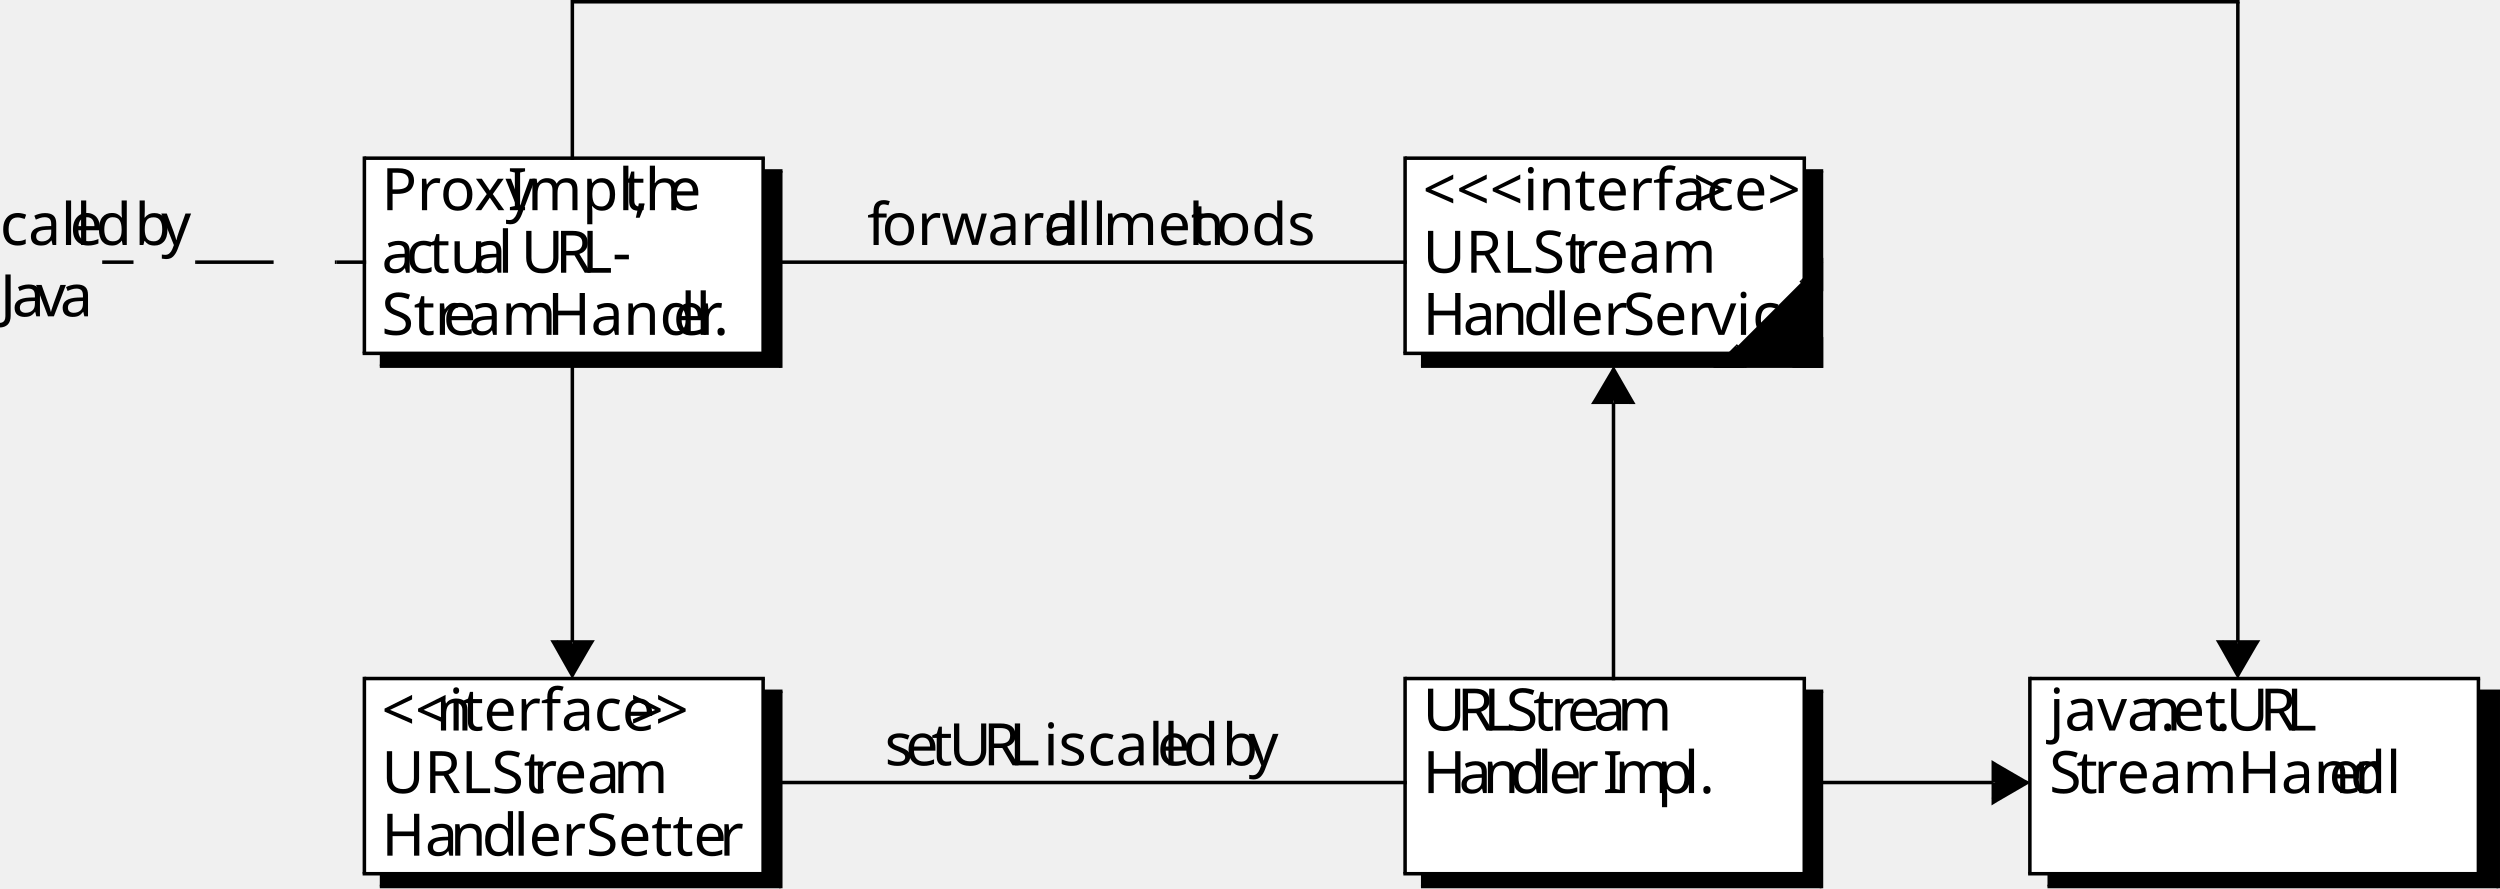
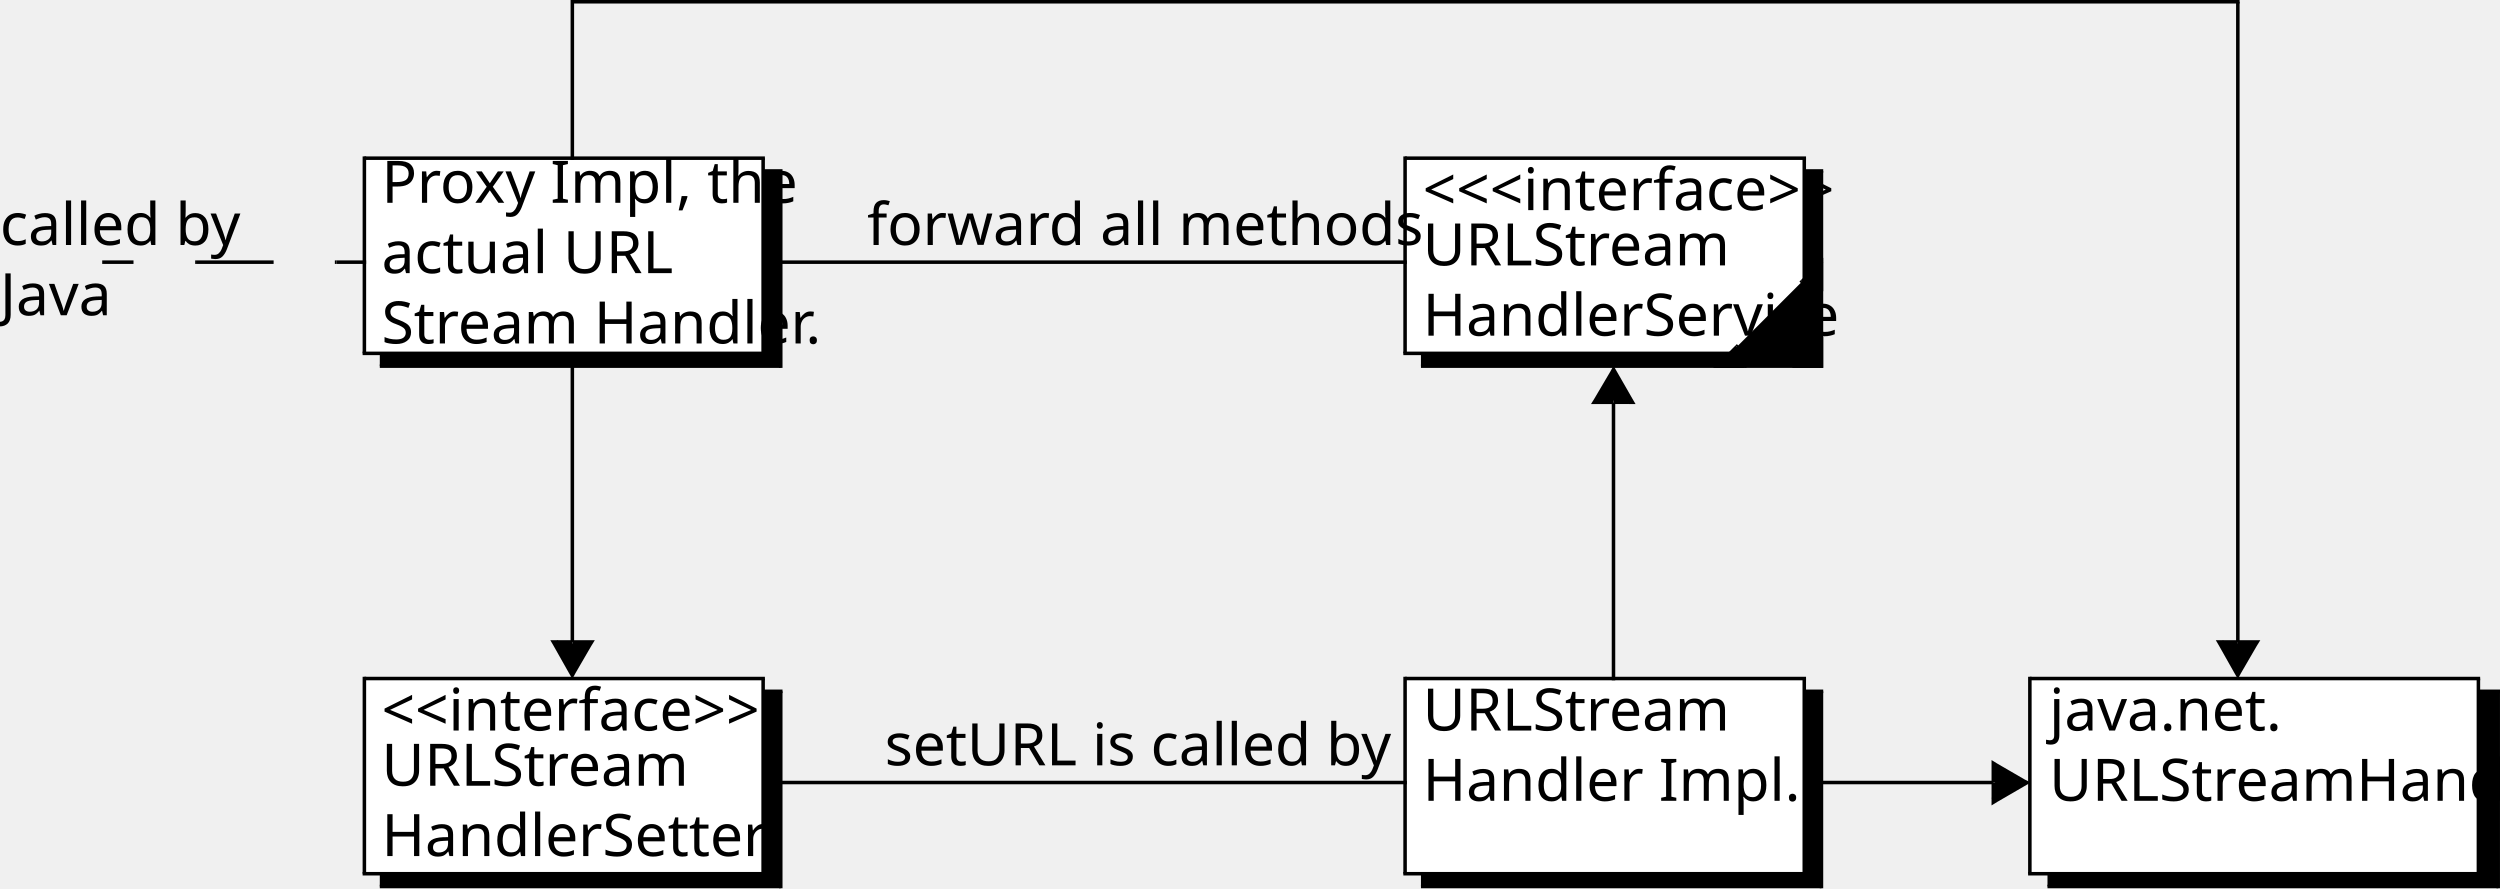
- <svg xmlns="http://www.w3.org/2000/svg" version="1.1" id="Layer_1" x="0px" y="0px" width="340.44px" height="120.96px" viewBox="0 0 340.44 120.96" style="enable-background:new 0 0 340.44 120.96;" xml:space="preserve">
-   <rect x="193.74" y="23.28" width="54.3" height="26.58" />
+ <svg xmlns="http://www.w3.org/2000/svg" version="1.1" id="Layer_1" x="0px" y="0px" width="340.441px" height="120.96px" viewBox="0 0 340.441 120.96" enable-background="new 0 0 340.441 120.96" xml:space="preserve">
+   <rect x="193.74" y="23.28" width="54.301" height="26.58" />
  <rect x="193.74" y="23.04" width="54.54" height="0.48" />
  <rect x="247.8" y="23.28" width="0.479" height="26.82" />
-   <rect x="193.5" y="49.62" width="54.54" height="0.48" />
+   <rect x="193.5" y="49.62" width="54.541" height="0.48" />
  <rect x="193.5" y="23.04" width="0.48" height="26.82" />
-   <rect x="191.339" y="21.54" style="fill:#FFFFFF;" width="54.36" height="26.58" />
+   <rect x="191.339" y="21.54" fill="#FFFFFF" width="54.359" height="26.58" />
  <rect x="191.339" y="21.3" width="54.601" height="0.48" />
-   <rect x="245.459" y="21.54" width="0.48" height="26.82" />
-   <rect x="191.1" y="47.88" width="54.6" height="0.48" />
+   <rect x="245.458" y="21.54" width="0.48" height="26.82" />
+   <rect x="191.1" y="47.88" width="54.601" height="0.48" />
  <rect x="191.1" y="21.3" width="0.479" height="26.82" />
-   <text transform="matrix(1 0 0 1 193.7397 28.6201)">
-     <tspan x="0" y="0" style="font-family:'ProductusOSGiBookc'; font-size:7.98;">&lt;&lt;&lt;interface&gt;</tspan>
-     <tspan x="36.827" y="0" style="font-family:'ProductusOSGiBookc'; font-size:7.98;">&gt;</tspan>
+   <text transform="matrix(1 0 0 1 193.7397 28.6196)" font-family="'ProductusOSGiBookc'" font-size="7.98">&lt;&lt;&lt;interface&gt;&gt;</text>
+   <text transform="matrix(1 0 0 1 193.7397 36.1392)" enable-background="new    ">
+     <tspan x="0" y="0" font-family="'ProductusSemibold'" font-size="7.98">URLStream</tspan>
+     <tspan x="0" y="9.576" font-family="'ProductusSemibold'" font-size="7.98">HandlerService</tspan>
  </text>
-   <text transform="matrix(1 0 0 1 193.7397 37.1401)">
-     <tspan x="0" y="0" style="font-family:'ProductusSemibold'; font-size:7.98;">URLSt</tspan>
-     <tspan x="20.612" y="0" style="font-family:'ProductusSemibold'; font-size:7.98;">r</tspan>
-     <tspan x="23.549" y="0" style="font-family:'ProductusSemibold'; font-size:7.98;">eam</tspan>
-     <tspan x="38.008" y="0" style="font-family:'ProductusSemibold'; font-size:7.98;"> </tspan>
-   </text>
-   <text transform="matrix(1 0 0 1 193.7397 45.6006)">
-     <tspan x="0" y="0" style="font-family:'ProductusSemibold'; font-size:7.98;">H</tspan>
-     <tspan x="5.458" y="0" style="font-family:'ProductusSemibold'; font-size:7.98;">a</tspan>
-     <tspan x="9.416" y="0" style="font-family:'ProductusSemibold'; font-size:7.98;">n</tspan>
-     <tspan x="13.67" y="0" style="font-family:'ProductusSemibold'; font-size:7.98;">d</tspan>
-     <tspan x="17.986" y="0" style="font-family:'ProductusSemibold'; font-size:7.98;">l</tspan>
-     <tspan x="20.141" y="0" style="font-family:'ProductusSemibold'; font-size:7.98;">er</tspan>
-     <tspan x="27.268" y="0" style="font-family:'ProductusSemibold'; font-size:7.98;">S</tspan>
-     <tspan x="31.521" y="0" style="font-family:'ProductusSemibold'; font-size:7.98;">er</tspan>
-     <tspan x="38.646" y="0" style="font-family:'ProductusSemibold'; font-size:7.98;">v</tspan>
-     <tspan x="42.66" y="0" style="font-family:'ProductusSemibold'; font-size:7.98;">i</tspan>
-     <tspan x="44.879" y="0" style="font-family:'ProductusSemibold'; font-size:7.98;">c</tspan>
-   </text>
-   <text transform="matrix(1 0 0 1 118.0801 33.3608)">
-     <tspan x="0" y="0" style="font-family:'ProductusBook'; font-size:7.98;">f</tspan>
-     <tspan x="1.987" y="0" style="font-family:'ProductusBook'; font-size:7.98;">orward</tspan>
-     <tspan x="22.463" y="0" style="font-family:'ProductusBook'; font-size:7.98;"> </tspan>
-     <tspan x="24.076" y="0" style="font-family:'ProductusBook'; font-size:7.98;">all</tspan>
-     <tspan x="30.515" y="0" style="font-family:'ProductusBook'; font-size:7.98;"> </tspan>
-     <tspan x="32.127" y="0" style="font-family:'ProductusBook'; font-size:7.98;">met</tspan>
-     <tspan x="43.761" y="0" style="font-family:'ProductusBook'; font-size:7.98;">h</tspan>
-     <tspan x="47.48" y="0" style="font-family:'ProductusBook'; font-size:7.98;">ods</tspan>
-   </text>
-   <polyline style="fill-rule:evenodd;clip-rule:evenodd;" points="233.879,49.86 248.04,35.7 248.04,49.86 233.879,49.86 " />
+   <text transform="matrix(1 0 0 1 118.0801 33.3599)" font-family="'ProductusBook'" font-size="7.98">forward all methods</text>
+   <polyline points="233.878,49.86 248.041,35.7 248.041,49.86 233.878,49.86 " />
  <rect x="237.6" y="49.62" width="0.239" height="0.48" />
-   <polyline points="237.6,50.1 233.28,50.1 233.7,49.68 233.879,49.62 237.6,49.62 " />
-   <polyline points="236.339,47.04 236.52,46.86 236.879,47.22 236.7,47.4 " />
-   <polyline points="233.7,49.68 234.06,50.04 236.7,47.4 236.339,47.04 " />
-   <polyline points="245.22,38.16 245.04,38.34 245.4,38.7 245.58,38.52 " />
+   <polyline points="237.6,50.1 233.28,50.1 233.701,49.68 233.878,49.62 237.6,49.62 " />
+   <polyline points="236.339,47.04 236.52,46.86 236.878,47.22 236.701,47.4 " />
+   <polyline points="233.701,49.68 234.06,50.04 236.701,47.4 236.339,47.04 " />
+   <polyline points="245.22,38.16 245.041,38.34 245.4,38.7 245.58,38.52 " />
  <polyline points="245.22,38.16 245.58,38.52 248.22,35.88 248.28,35.7 248.28,35.1 247.86,35.52 " />
  <rect x="247.8" y="35.7" width="0.479" height="3.96" />
  <rect x="247.8" y="45.9" width="0.479" height="4.2" />
-   <rect x="244.08" y="49.62" width="3.96" height="0.48" />
+   <rect x="244.08" y="49.62" width="3.961" height="0.48" />
  <rect x="51.96" y="23.28" width="54.36" height="26.58" />
  <rect x="51.96" y="23.04" width="54.6" height="0.48" />
  <rect x="106.08" y="23.28" width="0.48" height="26.82" />
  <rect x="51.72" y="49.62" width="54.6" height="0.48" />
  <rect x="51.72" y="23.04" width="0.48" height="26.82" />
-   <rect x="49.62" y="21.54" style="fill:#FFFFFF;" width="54.3" height="26.58" />
+   <rect x="49.62" y="21.54" fill="#FFFFFF" width="54.3" height="26.58" />
  <rect x="49.62" y="21.3" width="54.54" height="0.48" />
  <rect x="103.68" y="21.54" width="0.48" height="26.82" />
  <rect x="49.38" y="47.88" width="54.54" height="0.48" />
  <rect x="49.38" y="21.3" width="0.48" height="26.82" />
-   <text transform="matrix(1 0 0 1 51.96 28.6201)">
-     <tspan x="0" y="0" style="font-family:'ProductusBook'; font-size:7.98;">Proxy</tspan>
-     <tspan x="15.601" y="0" style="font-family:'ProductusBook'; font-size:7.98;"> </tspan>
-     <tspan x="17.165" y="0" style="font-family:'ProductusBook'; font-size:7.98;">Impl,</tspan>
-     <tspan x="31.361" y="0" style="font-family:'ProductusBook'; font-size:7.98;"> </tspan>
-     <tspan x="32.981" y="0" style="font-family:'ProductusBook'; font-size:7.98;">th</tspan>
-     <tspan x="39.038" y="0" style="font-family:'ProductusBook'; font-size:7.98;">e</tspan>
-     <tspan x="42.573" y="0" style="font-family:'ProductusBook'; font-size:7.98;"> </tspan>
+   <text transform="matrix(1 0 0 1 51.96 27.6196)" enable-background="new    ">
+     <tspan x="0" y="0" font-family="'ProductusBook'" font-size="7.98">Proxy Impl, the</tspan>
+     <tspan x="0" y="9.576" font-family="'ProductusBook'" font-size="7.98">actual URL</tspan>
+     <tspan x="0" y="19.152" font-family="'ProductusBook'" font-size="7.98">Stream Handler.</tspan>
  </text>
-   <text transform="matrix(1 0 0 1 51.96 37.1401)">
-     <tspan x="0" y="0" style="font-family:'ProductusBook'; font-size:7.98;">a</tspan>
-     <tspan x="3.312" y="0" style="font-family:'ProductusBook'; font-size:7.98;">c</tspan>
-     <tspan x="6.432" y="0" style="font-family:'ProductusBook'; font-size:7.98;">tu</tspan>
-     <tspan x="12.488" y="0" style="font-family:'ProductusBook'; font-size:7.98;">a</tspan>
-     <tspan x="15.848" y="0" style="font-family:'ProductusBook'; font-size:7.98;">l</tspan>
-     <tspan x="17.412" y="0" style="font-family:'ProductusBook'; font-size:7.98;"> </tspan>
-     <tspan x="18.976" y="0" style="font-family:'ProductusBook'; font-size:7.98;">U</tspan>
-     <tspan x="23.652" y="0" style="font-family:'ProductusBook'; font-size:7.98;">R</tspan>
-     <tspan x="27.251" y="0" style="font-family:'ProductusBook'; font-size:7.98;">L-</tspan>
-   </text>
-   <text transform="matrix(1 0 0 1 51.96 45.6006)">
-     <tspan x="0" y="0" style="font-family:'ProductusBook'; font-size:7.98;">Str</tspan>
-     <tspan x="8.371" y="0" style="font-family:'ProductusBook'; font-size:7.98;">e</tspan>
-     <tspan x="11.858" y="0" style="font-family:'ProductusBook'; font-size:7.98;">am</tspan>
-     <tspan x="20.939" y="0" style="font-family:'ProductusBook'; font-size:7.98;"> </tspan>
-     <tspan x="22.551" y="0" style="font-family:'ProductusBook'; font-size:7.98;">Handl</tspan>
-     <tspan x="39.692" y="0" style="font-family:'ProductusBook'; font-size:7.98;">e</tspan>
-     <tspan x="43.179" y="0" style="font-family:'ProductusBook'; font-size:7.98;">r</tspan>
-     <tspan x="45.166" y="0" style="font-family:'ProductusBook'; font-size:7.98;">.</tspan>
-   </text>
-   <rect x="193.74" y="94.14" width="54.3" height="26.58" />
+   <rect x="193.74" y="94.14" width="54.301" height="26.58" />
  <rect x="193.74" y="93.9" width="54.54" height="0.48" />
  <rect x="247.8" y="94.14" width="0.479" height="26.82" />
-   <rect x="193.5" y="120.48" width="54.54" height="0.48" />
+   <rect x="193.5" y="120.48" width="54.541" height="0.48" />
  <rect x="193.5" y="93.9" width="0.48" height="26.82" />
-   <rect x="191.339" y="92.4" style="fill:#FFFFFF;" width="54.36" height="26.58" />
+   <rect x="191.339" y="92.4" fill="#FFFFFF" width="54.359" height="26.58" />
  <rect x="191.339" y="92.16" width="54.601" height="0.48" />
-   <rect x="245.459" y="92.4" width="0.48" height="26.82" />
-   <rect x="191.1" y="118.74" width="54.6" height="0.48" />
+   <rect x="245.458" y="92.4" width="0.48" height="26.82" />
+   <rect x="191.1" y="118.74" width="54.601" height="0.48" />
  <rect x="191.1" y="92.16" width="0.479" height="26.82" />
-   <text transform="matrix(1 0 0 1 193.7397 99.48)">
-     <tspan x="0" y="0" style="font-family:'ProductusBook'; font-size:7.98;">U</tspan>
-     <tspan x="4.668" y="0" style="font-family:'ProductusBook'; font-size:7.98;">R</tspan>
-     <tspan x="8.268" y="0" style="font-family:'ProductusBook'; font-size:7.98;">L</tspan>
-     <tspan x="11.323" y="0" style="font-family:'ProductusBook'; font-size:7.98;">S</tspan>
-     <tspan x="15.042" y="0" style="font-family:'ProductusBook'; font-size:7.98;">t</tspan>
-     <tspan x="17.388" y="0" style="font-family:'ProductusBook'; font-size:7.98;">r</tspan>
-     <tspan x="19.662" y="0" style="font-family:'ProductusBook'; font-size:7.98;">e</tspan>
-     <tspan x="23.205" y="0" style="font-family:'ProductusBook'; font-size:7.98;">a</tspan>
-     <tspan x="26.509" y="0" style="font-family:'ProductusBook'; font-size:7.98;">m</tspan>
+   <text transform="matrix(1 0 0 1 193.7397 99.48)" enable-background="new    ">
+     <tspan x="0" y="0" font-family="'ProductusBook'" font-size="7.98">URLStream</tspan>
+     <tspan x="0" y="9.576" font-family="'ProductusBook'" font-size="7.98">Handler Impl.</tspan>
  </text>
-   <text transform="matrix(1 0 0 1 193.7397 108)">
-     <tspan x="0" y="0" style="font-family:'ProductusBook'; font-size:7.98;">H</tspan>
-     <tspan x="4.899" y="0" style="font-family:'ProductusBook'; font-size:7.98;">a</tspan>
-     <tspan x="8.203" y="0" style="font-family:'ProductusBook'; font-size:7.98;">n</tspan>
-     <tspan x="11.866" y="0" style="font-family:'ProductusBook'; font-size:7.98;">d</tspan>
-     <tspan x="15.585" y="0" style="font-family:'ProductusBook'; font-size:7.98;">l</tspan>
-     <tspan x="17.148" y="0" style="font-family:'ProductusBook'; font-size:7.98;">e</tspan>
-     <tspan x="20.684" y="0" style="font-family:'ProductusBook'; font-size:7.98;">r</tspan>
-     <tspan x="22.91" y="0" style="font-family:'ProductusBook'; font-size:7.98;"> </tspan>
-     <tspan x="24.522" y="0" style="font-family:'ProductusBook'; font-size:7.98;">I</tspan>
-     <tspan x="26.158" y="0" style="font-family:'ProductusBook'; font-size:7.98;">m</tspan>
-     <tspan x="31.911" y="0" style="font-family:'ProductusBook'; font-size:7.98;">p</tspan>
-     <tspan x="35.574" y="0" style="font-family:'ProductusBook'; font-size:7.98;">l.</tspan>
-   </text>
-   <polyline points="219.72,55.02 216.66,55.02 217.14,54.24 219.3,50.58 219.72,49.8 220.2,50.64 222.3,54.3 222.72,55.02   221.82,55.02 221.4,54.78 219.3,51.12 220.2,50.64 220.2,51.12 218.04,54.78 217.14,54.24 217.56,54 219.72,54 " />
+   <polyline points="219.72,55.02 216.66,55.02 217.14,54.24 219.3,50.58 219.72,49.8 220.201,50.64 222.3,54.3 222.72,55.02   221.82,55.02 221.4,54.78 219.3,51.12 220.201,50.64 220.201,51.12 218.041,54.78 217.14,54.24 217.56,54 219.72,54 " />
  <rect x="219.72" y="54" width="2.1" height="1.02" />
-   <polyline style="fill-rule:evenodd;clip-rule:evenodd;" points="219.72,54.54 217.56,54.54 219.72,50.88 221.82,54.54 " />
+   <polyline points="219.72,54.54 217.56,54.54 219.72,50.88 221.82,54.54 " />
  <rect x="219.48" y="92.4" width="0.479" height="0.24" />
  <rect x="219.48" y="54.84" width="0.479" height="37.56" />
-   <rect x="279.06" y="94.14" width="61.14" height="26.58" />
-   <rect x="279.06" y="93.9" width="61.38" height="0.48" />
-   <rect x="339.959" y="94.14" width="0.48" height="26.82" />
-   <rect x="278.82" y="120.48" width="61.38" height="0.48" />
+   <rect x="279.06" y="94.14" width="61.141" height="26.58" />
+   <rect x="279.06" y="93.9" width="61.381" height="0.48" />
+   <rect x="339.958" y="94.14" width="0.48" height="26.82" />
+   <rect x="278.82" y="120.48" width="61.381" height="0.48" />
  <rect x="278.82" y="93.9" width="0.48" height="26.82" />
-   <rect x="276.419" y="92.4" style="fill:#FFFFFF;" width="61.08" height="26.58" />
+   <rect x="276.419" y="92.4" fill="#FFFFFF" width="61.08" height="26.58" />
  <rect x="276.419" y="92.16" width="61.32" height="0.48" />
-   <rect x="337.26" y="92.4" width="0.479" height="26.82" />
+   <rect x="337.259" y="92.4" width="0.48" height="26.82" />
  <rect x="276.18" y="118.74" width="61.319" height="0.48" />
  <rect x="276.18" y="92.16" width="0.479" height="26.82" />
-   <text transform="matrix(1 0 0 1 279.0601 99.48)">
-     <tspan x="0" y="0" style="font-family:'ProductusBook'; font-size:7.98;">java.</tspan>
-     <tspan x="13.039" y="0" style="font-family:'ProductusBook'; font-size:7.98;">n</tspan>
-     <tspan x="16.702" y="0" style="font-family:'ProductusBook'; font-size:7.98;">et</tspan>
-     <tspan x="22.599" y="0" style="font-family:'ProductusBook'; font-size:7.98;">.</tspan>
-     <tspan x="24.043" y="0" style="font-family:'ProductusBook'; font-size:7.98;">U</tspan>
-     <tspan x="28.664" y="0" style="font-family:'ProductusBook'; font-size:7.98;">R</tspan>
-     <tspan x="32.263" y="0" style="font-family:'ProductusBook'; font-size:7.98;">L</tspan>
+   <text transform="matrix(1 0 0 1 279.0601 99.48)" enable-background="new    ">
+     <tspan x="0" y="0" font-family="'ProductusBook'" font-size="7.98">java.net.</tspan>
+     <tspan x="0" y="9.576" font-family="'ProductusBook'" font-size="7.98">URLStreamHandler</tspan>
  </text>
-   <text transform="matrix(1 0 0 1 279.0601 108)">
-     <tspan x="0" y="0" style="font-family:'ProductusBook'; font-size:7.98;">S</tspan>
-     <tspan x="3.711" y="0" style="font-family:'ProductusBook'; font-size:7.98;">t</tspan>
-     <tspan x="6.057" y="0" style="font-family:'ProductusBook'; font-size:7.98;">reamHandl</tspan>
-     <tspan x="38.063" y="0" style="font-family:'ProductusBook'; font-size:7.98;">e</tspan>
-     <tspan x="41.551" y="0" style="font-family:'ProductusBook'; font-size:7.98;">r</tspan>
-   </text>
-   <polyline points="271.2,106.56 271.2,103.5 271.98,103.98 275.7,106.14 276.54,106.56 275.7,107.04 271.98,109.2 271.2,109.68   271.2,108.72 271.44,108.3 275.16,106.14 275.7,107.04 275.16,107.04 271.44,104.88 271.98,103.98 272.22,104.4 272.22,106.56 " />
-   <rect x="271.2" y="106.56" width="1.021" height="2.16" />
-   <polyline style="fill-rule:evenodd;clip-rule:evenodd;" points="271.68,106.56 271.68,104.4 275.4,106.56 271.68,108.72 " />
-   <rect x="247.8" y="106.32" width="0.239" height="0.48" />
-   <rect x="248.04" y="106.32" width="23.4" height="0.48" />
+   <polyline points="271.201,106.56 271.201,103.5 271.98,103.98 275.701,106.14 276.541,106.56 275.701,107.041 271.98,109.201   271.201,109.68 271.201,108.72 271.44,108.3 275.16,106.14 275.701,107.041 275.16,107.041 271.44,104.88 271.98,103.98   272.22,104.4 272.22,106.56 " />
+   <rect x="271.201" y="106.56" width="1.021" height="2.16" />
+   <polyline points="271.68,106.56 271.68,104.4 275.4,106.56 271.68,108.72 " />
+   <rect x="247.8" y="106.32" width="0.238" height="0.48" />
+   <rect x="248.041" y="106.32" width="23.399" height="0.48" />
  <rect x="51.96" y="94.14" width="54.36" height="26.58" />
  <rect x="51.96" y="93.9" width="54.6" height="0.48" />
  <rect x="106.08" y="94.14" width="0.48" height="26.82" />
  <rect x="51.72" y="120.48" width="54.6" height="0.48" />
  <rect x="51.72" y="93.9" width="0.48" height="26.82" />
-   <rect x="49.62" y="92.4" style="fill:#FFFFFF;" width="54.3" height="26.58" />
+   <rect x="49.62" y="92.4" fill="#FFFFFF" width="54.3" height="26.58" />
  <rect x="49.62" y="92.16" width="54.54" height="0.48" />
  <rect x="103.68" y="92.4" width="0.48" height="26.82" />
  <rect x="49.38" y="118.74" width="54.54" height="0.48" />
  <rect x="49.38" y="92.16" width="0.48" height="26.82" />
-   <text transform="matrix(1 0 0 1 51.96 99.48)">
-     <tspan x="0" y="0" style="font-family:'ProductusOSGiBookc'; font-size:7.98;">&lt;&lt;i</tspan>
-     <tspan x="7.413" y="0" style="font-family:'ProductusOSGiBookc'; font-size:7.98;">n</tspan>
-     <tspan x="11.02" y="0" style="font-family:'ProductusOSGiBookc'; font-size:7.98;">terface&gt;</tspan>
-     <tspan x="33.842" y="0" style="font-family:'ProductusOSGiBookc'; font-size:7.98;">&gt;</tspan>
+   <text transform="matrix(1 0 0 1 51.96 99.48)" font-family="'ProductusOSGiBookc'" font-size="7.98">&lt;&lt;interface&gt;&gt;</text>
+   <text transform="matrix(1 0 0 1 51.96 106.9995)" enable-background="new    ">
+     <tspan x="0" y="0" font-family="'ProductusSemibold'" font-size="7.98">URLStream</tspan>
+     <tspan x="0" y="9.576" font-family="'ProductusSemibold'" font-size="7.98">HandlerSetter</tspan>
  </text>
-   <text transform="matrix(1 0 0 1 51.96 108)">
-     <tspan x="0" y="0" style="font-family:'ProductusSemibold'; font-size:7.98;">URLSt</tspan>
-     <tspan x="20.612" y="0" style="font-family:'ProductusSemibold'; font-size:7.98;">r</tspan>
-     <tspan x="23.485" y="0" style="font-family:'ProductusSemibold'; font-size:7.98;">ea</tspan>
-     <tspan x="31.576" y="0" style="font-family:'ProductusSemibold'; font-size:7.98;">m</tspan>
-   </text>
-   <text transform="matrix(1 0 0 1 51.96 116.5205)">
-     <tspan x="0" y="0" style="font-family:'ProductusSemibold'; font-size:7.98;">Ha</tspan>
-     <tspan x="9.353" y="0" style="font-family:'ProductusSemibold'; font-size:7.98;">n</tspan>
-     <tspan x="13.669" y="0" style="font-family:'ProductusSemibold'; font-size:7.98;">d</tspan>
-     <tspan x="17.987" y="0" style="font-family:'ProductusSemibold'; font-size:7.98;">lerSette</tspan>
-     <tspan x="46.012" y="0" style="font-family:'ProductusSemibold'; font-size:7.98;">r</tspan>
-   </text>
-   <polyline points="304.74,87.18 307.8,87.18 307.32,87.96 305.16,91.68 304.74,92.46 304.26,91.62 302.16,87.9 301.74,87.18   302.64,87.18 303.06,87.42 305.16,91.14 304.26,91.62 304.26,91.14 306.419,87.42 307.32,87.96 306.9,88.2 304.74,88.2 " />
-   <rect x="302.64" y="87.18" width="2.1" height="1.02" />
-   <polyline style="fill-rule:evenodd;clip-rule:evenodd;" points="304.74,87.66 306.9,87.66 304.74,91.38 302.64,87.66 " />
+   <polyline points="304.74,87.18 307.8,87.18 307.32,87.96 305.16,91.68 304.74,92.46 304.259,91.621 302.16,87.9 301.74,87.18   302.64,87.18 303.06,87.419 305.16,91.14 304.259,91.621 304.259,91.14 306.419,87.419 307.32,87.96 306.9,88.201 304.74,88.201 " />
+   <rect x="302.64" y="87.18" width="2.1" height="1.021" />
+   <polyline points="304.74,87.66 306.9,87.66 304.74,91.38 302.64,87.66 " />
  <rect x="77.7" width="0.48" height="21.78" />
  <rect x="77.94" width="227.04" height="0.48" />
-   <rect x="304.5" y="0.24" width="0.48" height="87.18" />
+   <rect x="304.5" y="0.24" width="0.48" height="87.179" />
  <rect x="106.08" y="35.46" width="0.24" height="0.48" />
  <rect x="106.32" y="35.46" width="85.26" height="0.48" />
  <rect x="191.339" y="106.32" width="0.24" height="0.48" />
-   <rect x="106.08" y="106.32" width="85.26" height="0.48" />
-   <polyline points="77.94,87.18 81,87.18 80.52,87.96 78.36,91.68 77.94,92.46 77.46,91.62 75.36,87.9 74.94,87.18 75.84,87.18   76.26,87.42 78.36,91.14 77.46,91.62 77.46,91.14 79.62,87.42 80.52,87.96 80.1,88.2 77.94,88.2 " />
-   <rect x="75.84" y="87.18" width="2.1" height="1.02" />
-   <polyline style="fill-rule:evenodd;clip-rule:evenodd;" points="77.94,87.66 80.1,87.66 77.94,91.38 75.84,87.66 " />
+   <rect x="106.08" y="106.32" width="85.259" height="0.48" />
+   <polyline points="77.94,87.18 81,87.18 80.52,87.96 78.36,91.68 77.94,92.46 77.46,91.621 75.36,87.9 74.94,87.18 75.84,87.18   76.26,87.419 78.36,91.14 77.46,91.621 77.46,91.14 79.62,87.419 80.52,87.96 80.1,88.201 77.94,88.201 " />
+   <rect x="75.84" y="87.18" width="2.1" height="1.021" />
+   <polyline points="77.94,87.66 80.1,87.66 77.94,91.38 75.84,87.66 " />
  <rect x="77.7" y="49.62" width="0.48" height="0.24" />
  <rect x="77.7" y="49.86" width="0.48" height="37.56" />
-   <text transform="matrix(1 0 0 1 120.48 104.2197)">
-     <tspan x="0" y="0" style="font-family:'ProductusBook'; font-size:7.98;">s</tspan>
-     <tspan x="2.809" y="0" style="font-family:'ProductusBook'; font-size:7.98;">e</tspan>
-     <tspan x="6.344" y="0" style="font-family:'ProductusBook'; font-size:7.98;">t</tspan>
-     <tspan x="8.714" y="0" style="font-family:'ProductusBook'; font-size:7.98;">U</tspan>
-     <tspan x="13.39" y="0" style="font-family:'ProductusBook'; font-size:7.98;">R</tspan>
-     <tspan x="16.933" y="0" style="font-family:'ProductusBook'; font-size:7.98;">L</tspan>
-     <tspan x="20.053" y="0" style="font-family:'ProductusBook'; font-size:7.98;"> </tspan>
-     <tspan x="21.617" y="0" style="font-family:'ProductusBook'; font-size:7.98;">is</tspan>
-     <tspan x="25.982" y="0" style="font-family:'ProductusBook'; font-size:7.98;"> </tspan>
-     <tspan x="27.595" y="0" style="font-family:'ProductusBook'; font-size:7.98;">call</tspan>
-     <tspan x="37.091" y="0" style="font-family:'ProductusBook'; font-size:7.98;">e</tspan>
-     <tspan x="40.626" y="0" style="font-family:'ProductusBook'; font-size:7.98;">d</tspan>
-     <tspan x="44.312" y="0" style="font-family:'ProductusBook'; font-size:7.98;"> </tspan>
-     <tspan x="45.933" y="0" style="font-family:'ProductusBook'; font-size:7.98;">b</tspan>
-     <tspan x="49.539" y="0" style="font-family:'ProductusBook'; font-size:7.98;">y</tspan>
-   </text>
-   <text transform="matrix(1 0 0 1 0 33.3599)">
-     <tspan x="0" y="0" style="font-family:'ProductusBook'; font-size:7.98;">call</tspan>
-     <tspan x="9.496" y="0" style="font-family:'ProductusBook'; font-size:7.98;">e</tspan>
-     <tspan x="13.031" y="0" style="font-family:'ProductusBook'; font-size:7.98;">d</tspan>
-     <tspan x="16.718" y="0" style="font-family:'ProductusBook'; font-size:7.98;"> </tspan>
-     <tspan x="18.338" y="0" style="font-family:'ProductusBook'; font-size:7.98;">b</tspan>
-     <tspan x="21.945" y="0" style="font-family:'ProductusBook'; font-size:7.98;">y</tspan>
-   </text>
-   <text transform="matrix(1 0 0 1 0 43.0796)">
-     <tspan x="0" y="0" style="font-family:'ProductusBook'; font-size:7.98;">J</tspan>
-     <tspan x="1.612" y="0" style="font-family:'ProductusBook'; font-size:7.98;">a</tspan>
-     <tspan x="4.916" y="0" style="font-family:'ProductusBook'; font-size:7.98;">v</tspan>
-     <tspan x="8.155" y="0" style="font-family:'ProductusBook'; font-size:7.98;">a</tspan>
+   <text transform="matrix(1 0 0 1 120.48 104.2192)" font-family="'ProductusBook'" font-size="7.98">setURL is called by</text>
+   <text transform="matrix(1 0 0 1 0 33.3599)" enable-background="new    ">
+     <tspan x="0" y="0" font-family="'ProductusBook'" font-size="7.98">called by</tspan>
+     <tspan x="0" y="9.576" font-family="'ProductusBook'" font-size="7.98">Java</tspan>
  </text>
  <rect x="13.92" y="35.46" width="0.24" height="0.48" />
  <rect x="14.16" y="35.46" width="4.02" height="0.48" />
  <rect x="26.58" y="35.46" width="0.24" height="0.48" />
  <rect x="26.82" y="35.46" width="10.44" height="0.48" />
  <rect x="45.6" y="35.46" width="0.24" height="0.48" />
  <rect x="45.84" y="35.46" width="4.02" height="0.48" />
</svg>
